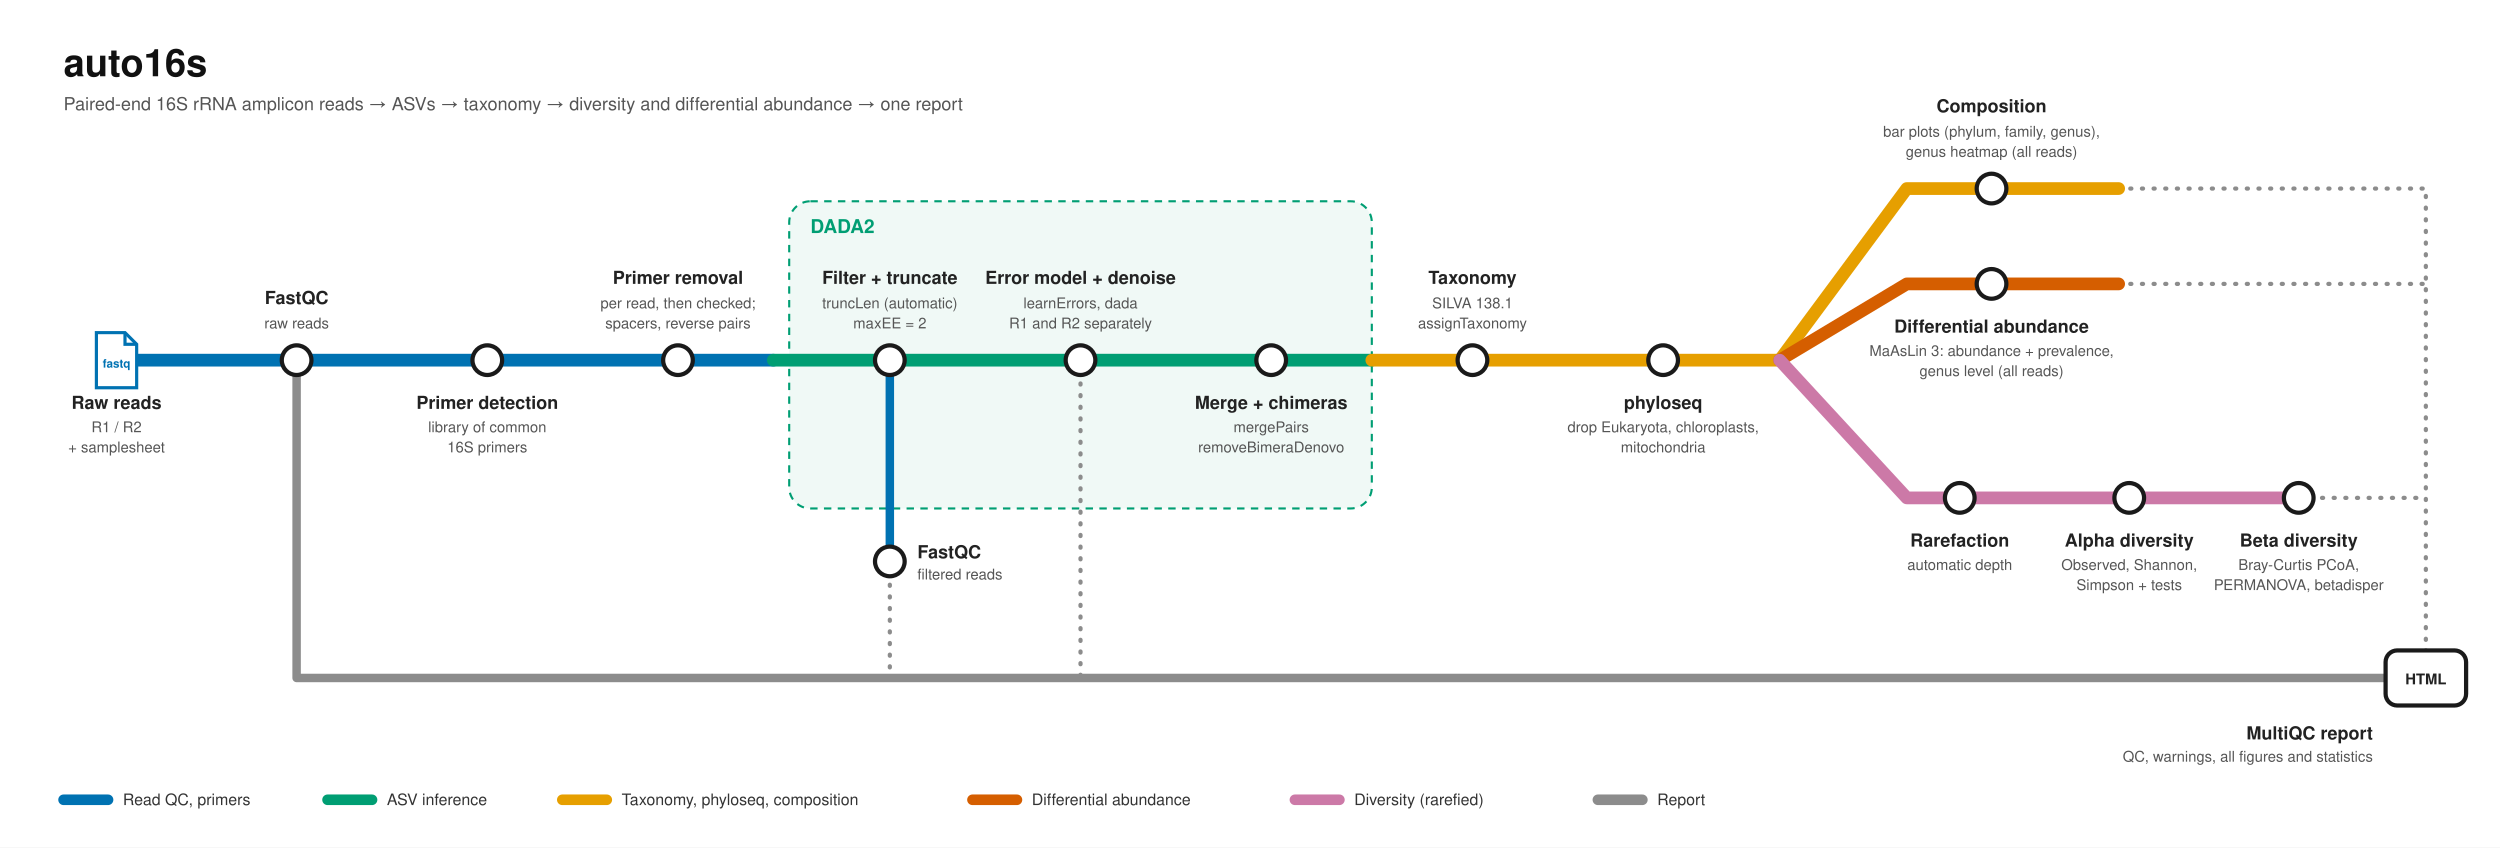
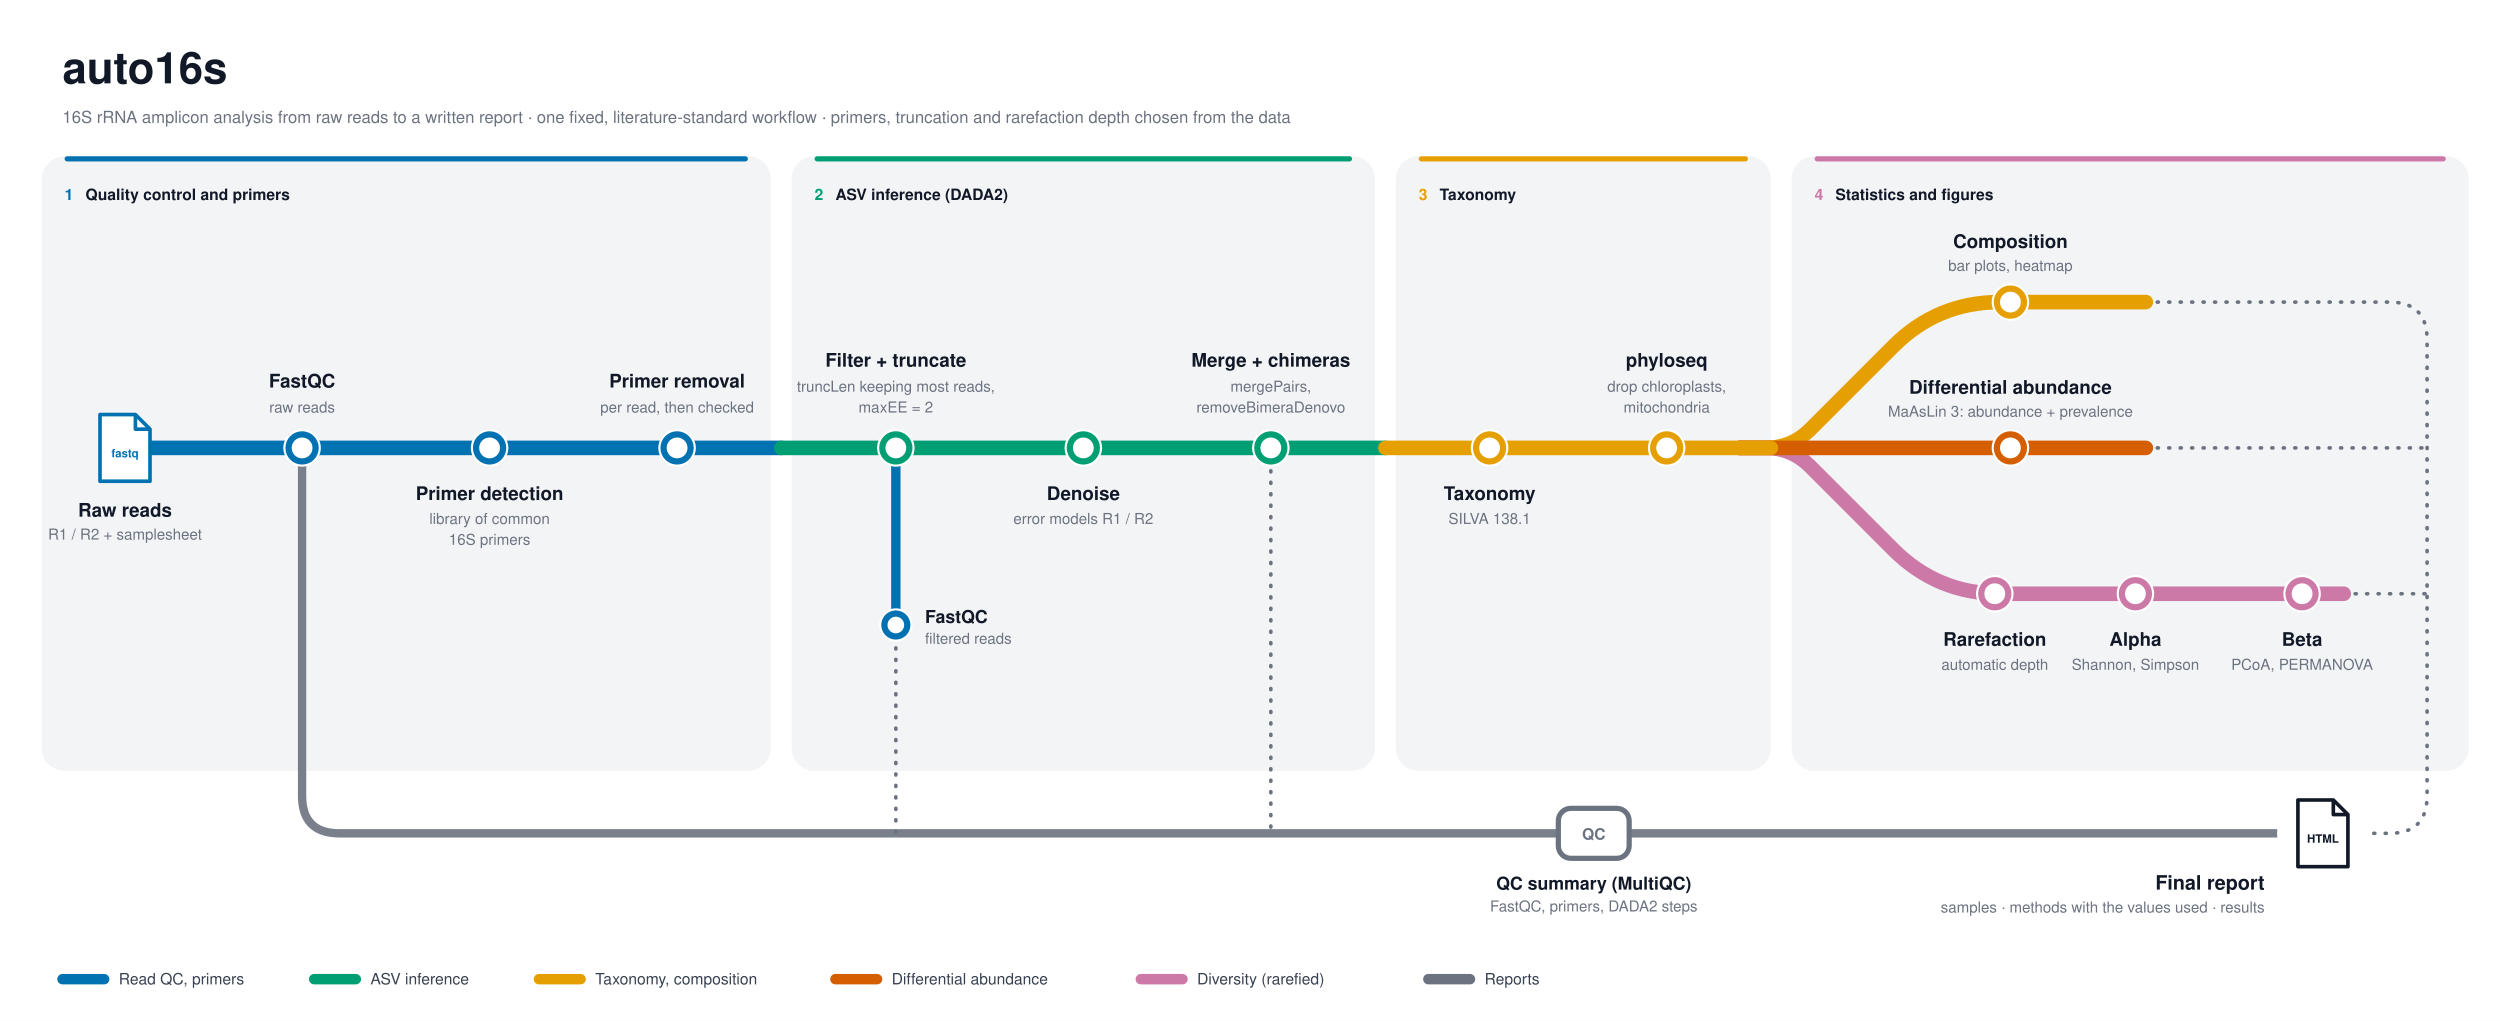
- <svg xmlns="http://www.w3.org/2000/svg" width="2360" height="800" viewBox="0 0 2360 800">
-   <rect width="2360" height="800" fill="white" />
-   <text x="60" y="72" font-family="Helvetica, Arial, 'DejaVu Sans', sans-serif" font-size="36" font-weight="bold" text-anchor="start" fill="#111">auto16s</text>
-   <text x="60" y="104" font-family="Helvetica, Arial, 'DejaVu Sans', sans-serif" font-size="17" font-weight="normal" text-anchor="start" fill="#555">Paired-end 16S rRNA amplicon reads  →  ASVs  →  taxonomy  →  diversity and differential abundance  →  one report</text>
-   <rect x="745" y="190" width="550" height="290" rx="20" fill="#009E73" fill-opacity="0.06" stroke="#009E73" stroke-width="2" stroke-dasharray="7 6" />
-   <text x="765" y="220" font-family="Helvetica, Arial, 'DejaVu Sans', sans-serif" font-size="18" font-weight="bold" text-anchor="start" fill="#009E73">DADA2</text>
-   <path d="M 280,340 L 280,640 L 2290,640" fill="none" stroke="#8C8C8C" stroke-width="8" stroke-linecap="round" stroke-linejoin="round" />
-   <path d="M 1020,340 L 1020,640" fill="none" stroke="#8C8C8C" stroke-width="4" stroke-linecap="round" stroke-linejoin="round" stroke-dasharray="1 10" />
-   <path d="M 840,530 L 840,640" fill="none" stroke="#8C8C8C" stroke-width="4" stroke-linecap="round" stroke-linejoin="round" stroke-dasharray="1 10" />
-   <path d="M 2000,178 L 2290,178 L 2290,640" fill="none" stroke="#8C8C8C" stroke-width="4" stroke-linecap="round" stroke-linejoin="round" stroke-dasharray="1 10" />
-   <path d="M 2000,268 L 2290,268" fill="none" stroke="#8C8C8C" stroke-width="4" stroke-linecap="round" stroke-linejoin="round" stroke-dasharray="1 10" />
-   <path d="M 2170,470 L 2290,470" fill="none" stroke="#8C8C8C" stroke-width="4" stroke-linecap="round" stroke-linejoin="round" stroke-dasharray="1 10" />
-   <path d="M 110,340 L 730,340" fill="none" stroke="#0072B2" stroke-width="12" stroke-linecap="round" stroke-linejoin="round" />
-   <path d="M 730,340 L 1295,340" fill="none" stroke="#009E73" stroke-width="12" stroke-linecap="round" stroke-linejoin="round" />
-   <path d="M 1295,340 L 1680,340" fill="none" stroke="#E69F00" stroke-width="12" stroke-linecap="round" stroke-linejoin="round" />
-   <path d="M 840,340 L 840,530" fill="none" stroke="#0072B2" stroke-width="8" stroke-linecap="round" stroke-linejoin="round" />
-   <path d="M 1680,340 L 1800,178 L 2000,178" fill="none" stroke="#E69F00" stroke-width="12" stroke-linecap="round" stroke-linejoin="round" />
-   <path d="M 1680,340 L 1800,268 L 2000,268" fill="none" stroke="#D55E00" stroke-width="12" stroke-linecap="round" stroke-linejoin="round" />
-   <path d="M 1680,340 L 1800,470 L 2170,470" fill="none" stroke="#CC79A7" stroke-width="12" stroke-linecap="round" stroke-linejoin="round" />
-   <path d="M 91,314 h 27 l 11,11 v 41 h -38 z" fill="white" stroke="#0072B2" stroke-width="3" />
-   <path d="M 118,314 v 11 h 11" fill="none" stroke="#0072B2" stroke-width="3" />
-   <text x="110" y="347" font-family="Helvetica, Arial, 'DejaVu Sans', sans-serif" font-size="11" font-weight="bold" text-anchor="middle" fill="#0072B2">fastq</text>
-   <text x="110" y="386" font-family="Helvetica, Arial, 'DejaVu Sans', sans-serif" font-size="17" font-weight="bold" text-anchor="middle" fill="#222">Raw reads</text>
-   <text x="110" y="408" font-family="Helvetica, Arial, 'DejaVu Sans', sans-serif" font-size="14" font-weight="normal" text-anchor="middle" fill="#555">R1 / R2</text>
-   <text x="110" y="427" font-family="Helvetica, Arial, 'DejaVu Sans', sans-serif" font-size="14" font-weight="normal" text-anchor="middle" fill="#555">+ samplesheet</text>
-   <circle cx="280" cy="340" r="14" fill="white" stroke="#1a1a1a" stroke-width="4" />
-   <text x="280" y="287" font-family="Helvetica, Arial, 'DejaVu Sans', sans-serif" font-size="17" font-weight="bold" text-anchor="middle" fill="#222">FastQC</text>
-   <text x="280" y="310" font-family="Helvetica, Arial, 'DejaVu Sans', sans-serif" font-size="14" font-weight="normal" text-anchor="middle" fill="#555">raw reads</text>
-   <circle cx="460" cy="340" r="14" fill="white" stroke="#1a1a1a" stroke-width="4" />
-   <text x="460" y="386" font-family="Helvetica, Arial, 'DejaVu Sans', sans-serif" font-size="17" font-weight="bold" text-anchor="middle" fill="#222">Primer detection</text>
-   <text x="460" y="408" font-family="Helvetica, Arial, 'DejaVu Sans', sans-serif" font-size="14" font-weight="normal" text-anchor="middle" fill="#555">library of common</text>
-   <text x="460" y="427" font-family="Helvetica, Arial, 'DejaVu Sans', sans-serif" font-size="14" font-weight="normal" text-anchor="middle" fill="#555">16S primers</text>
-   <circle cx="640" cy="340" r="14" fill="white" stroke="#1a1a1a" stroke-width="4" />
-   <text x="640" y="268" font-family="Helvetica, Arial, 'DejaVu Sans', sans-serif" font-size="17" font-weight="bold" text-anchor="middle" fill="#222">Primer removal</text>
-   <text x="640" y="291" font-family="Helvetica, Arial, 'DejaVu Sans', sans-serif" font-size="14" font-weight="normal" text-anchor="middle" fill="#555">per read, then checked;</text>
-   <text x="640" y="310" font-family="Helvetica, Arial, 'DejaVu Sans', sans-serif" font-size="14" font-weight="normal" text-anchor="middle" fill="#555">spacers, reverse pairs</text>
-   <circle cx="840" cy="340" r="14" fill="white" stroke="#1a1a1a" stroke-width="4" />
-   <text x="840" y="268" font-family="Helvetica, Arial, 'DejaVu Sans', sans-serif" font-size="17" font-weight="bold" text-anchor="middle" fill="#222">Filter + truncate</text>
-   <text x="840" y="291" font-family="Helvetica, Arial, 'DejaVu Sans', sans-serif" font-size="14" font-weight="normal" text-anchor="middle" fill="#555">truncLen (automatic)</text>
-   <text x="840" y="310" font-family="Helvetica, Arial, 'DejaVu Sans', sans-serif" font-size="14" font-weight="normal" text-anchor="middle" fill="#555">maxEE = 2</text>
-   <circle cx="1020" cy="340" r="14" fill="white" stroke="#1a1a1a" stroke-width="4" />
-   <text x="1020" y="268" font-family="Helvetica, Arial, 'DejaVu Sans', sans-serif" font-size="17" font-weight="bold" text-anchor="middle" fill="#222">Error model + denoise</text>
-   <text x="1020" y="291" font-family="Helvetica, Arial, 'DejaVu Sans', sans-serif" font-size="14" font-weight="normal" text-anchor="middle" fill="#555">learnErrors, dada</text>
-   <text x="1020" y="310" font-family="Helvetica, Arial, 'DejaVu Sans', sans-serif" font-size="14" font-weight="normal" text-anchor="middle" fill="#555">R1 and R2 separately</text>
-   <circle cx="1200" cy="340" r="14" fill="white" stroke="#1a1a1a" stroke-width="4" />
-   <text x="1200" y="386" font-family="Helvetica, Arial, 'DejaVu Sans', sans-serif" font-size="17" font-weight="bold" text-anchor="middle" fill="#222">Merge + chimeras</text>
-   <text x="1200" y="408" font-family="Helvetica, Arial, 'DejaVu Sans', sans-serif" font-size="14" font-weight="normal" text-anchor="middle" fill="#555">mergePairs</text>
-   <text x="1200" y="427" font-family="Helvetica, Arial, 'DejaVu Sans', sans-serif" font-size="14" font-weight="normal" text-anchor="middle" fill="#555">removeBimeraDenovo</text>
-   <circle cx="1390" cy="340" r="14" fill="white" stroke="#1a1a1a" stroke-width="4" />
-   <text x="1390" y="268" font-family="Helvetica, Arial, 'DejaVu Sans', sans-serif" font-size="17" font-weight="bold" text-anchor="middle" fill="#222">Taxonomy</text>
-   <text x="1390" y="291" font-family="Helvetica, Arial, 'DejaVu Sans', sans-serif" font-size="14" font-weight="normal" text-anchor="middle" fill="#555">SILVA 138.1</text>
-   <text x="1390" y="310" font-family="Helvetica, Arial, 'DejaVu Sans', sans-serif" font-size="14" font-weight="normal" text-anchor="middle" fill="#555">assignTaxonomy</text>
-   <circle cx="1570" cy="340" r="14" fill="white" stroke="#1a1a1a" stroke-width="4" />
-   <text x="1570" y="386" font-family="Helvetica, Arial, 'DejaVu Sans', sans-serif" font-size="17" font-weight="bold" text-anchor="middle" fill="#222">phyloseq</text>
-   <text x="1570" y="408" font-family="Helvetica, Arial, 'DejaVu Sans', sans-serif" font-size="14" font-weight="normal" text-anchor="middle" fill="#555">drop Eukaryota, chloroplasts,</text>
-   <text x="1570" y="427" font-family="Helvetica, Arial, 'DejaVu Sans', sans-serif" font-size="14" font-weight="normal" text-anchor="middle" fill="#555">mitochondria</text>
-   <circle cx="840" cy="530" r="14" fill="white" stroke="#1a1a1a" stroke-width="4" />
-   <text x="866" y="527" font-family="Helvetica, Arial, 'DejaVu Sans', sans-serif" font-size="17" font-weight="bold" text-anchor="start" fill="#222">FastQC</text>
-   <text x="866" y="547" font-family="Helvetica, Arial, 'DejaVu Sans', sans-serif" font-size="14" font-weight="normal" text-anchor="start" fill="#555">filtered reads</text>
-   <circle cx="1880" cy="178" r="14" fill="white" stroke="#1a1a1a" stroke-width="4" />
-   <text x="1880" y="106" font-family="Helvetica, Arial, 'DejaVu Sans', sans-serif" font-size="17" font-weight="bold" text-anchor="middle" fill="#222">Composition</text>
-   <text x="1880" y="129" font-family="Helvetica, Arial, 'DejaVu Sans', sans-serif" font-size="14" font-weight="normal" text-anchor="middle" fill="#555">bar plots (phylum, family, genus),</text>
-   <text x="1880" y="148" font-family="Helvetica, Arial, 'DejaVu Sans', sans-serif" font-size="14" font-weight="normal" text-anchor="middle" fill="#555">genus heatmap (all reads)</text>
-   <circle cx="1880" cy="268" r="14" fill="white" stroke="#1a1a1a" stroke-width="4" />
-   <text x="1880" y="314" font-family="Helvetica, Arial, 'DejaVu Sans', sans-serif" font-size="17" font-weight="bold" text-anchor="middle" fill="#222">Differential abundance</text>
-   <text x="1880" y="336" font-family="Helvetica, Arial, 'DejaVu Sans', sans-serif" font-size="14" font-weight="normal" text-anchor="middle" fill="#555">MaAsLin 3: abundance + prevalence,</text>
-   <text x="1880" y="355" font-family="Helvetica, Arial, 'DejaVu Sans', sans-serif" font-size="14" font-weight="normal" text-anchor="middle" fill="#555">genus level (all reads)</text>
-   <circle cx="1850" cy="470" r="14" fill="white" stroke="#1a1a1a" stroke-width="4" />
-   <text x="1850" y="516" font-family="Helvetica, Arial, 'DejaVu Sans', sans-serif" font-size="17" font-weight="bold" text-anchor="middle" fill="#222">Rarefaction</text>
-   <text x="1850" y="538" font-family="Helvetica, Arial, 'DejaVu Sans', sans-serif" font-size="14" font-weight="normal" text-anchor="middle" fill="#555">automatic depth</text>
-   <circle cx="2010" cy="470" r="14" fill="white" stroke="#1a1a1a" stroke-width="4" />
-   <text x="2010" y="516" font-family="Helvetica, Arial, 'DejaVu Sans', sans-serif" font-size="17" font-weight="bold" text-anchor="middle" fill="#222">Alpha diversity</text>
-   <text x="2010" y="538" font-family="Helvetica, Arial, 'DejaVu Sans', sans-serif" font-size="14" font-weight="normal" text-anchor="middle" fill="#555">Observed, Shannon,</text>
-   <text x="2010" y="557" font-family="Helvetica, Arial, 'DejaVu Sans', sans-serif" font-size="14" font-weight="normal" text-anchor="middle" fill="#555">Simpson + tests</text>
-   <circle cx="2170" cy="470" r="14" fill="white" stroke="#1a1a1a" stroke-width="4" />
-   <text x="2170" y="516" font-family="Helvetica, Arial, 'DejaVu Sans', sans-serif" font-size="17" font-weight="bold" text-anchor="middle" fill="#222">Beta diversity</text>
-   <text x="2170" y="538" font-family="Helvetica, Arial, 'DejaVu Sans', sans-serif" font-size="14" font-weight="normal" text-anchor="middle" fill="#555">Bray-Curtis PCoA,</text>
-   <text x="2170" y="557" font-family="Helvetica, Arial, 'DejaVu Sans', sans-serif" font-size="14" font-weight="normal" text-anchor="middle" fill="#555">PERMANOVA, betadisper</text>
-   <rect x="2252" y="614" width="76" height="52" rx="11" fill="white" stroke="#1a1a1a" stroke-width="4" />
-   <text x="2290" y="646" font-family="Helvetica, Arial, 'DejaVu Sans', sans-serif" font-size="14" font-weight="bold" text-anchor="middle" fill="#222">HTML</text>
-   <text x="2240" y="698" font-family="Helvetica, Arial, 'DejaVu Sans', sans-serif" font-size="17" font-weight="bold" text-anchor="end" fill="#222">MultiQC report</text>
-   <text x="2240" y="719" font-family="Helvetica, Arial, 'DejaVu Sans', sans-serif" font-size="14" font-weight="normal" text-anchor="end" fill="#555">QC, warnings, all figures and statistics</text>
-   <path d="M 60,755 L 102,755" fill="none" stroke="#0072B2" stroke-width="10" stroke-linecap="round" stroke-linejoin="round" />
-   <text x="116" y="760" font-family="Helvetica, Arial, 'DejaVu Sans', sans-serif" font-size="15" font-weight="normal" text-anchor="start" fill="#333">Read QC, primers</text>
-   <path d="M 309.2,755 L 351.2,755" fill="none" stroke="#009E73" stroke-width="10" stroke-linecap="round" stroke-linejoin="round" />
-   <text x="365.2" y="760" font-family="Helvetica, Arial, 'DejaVu Sans', sans-serif" font-size="15" font-weight="normal" text-anchor="start" fill="#333">ASV inference</text>
-   <path d="M 530.8,755 L 572.8,755" fill="none" stroke="#E69F00" stroke-width="10" stroke-linecap="round" stroke-linejoin="round" />
-   <text x="586.8" y="760" font-family="Helvetica, Arial, 'DejaVu Sans', sans-serif" font-size="15" font-weight="normal" text-anchor="start" fill="#333">Taxonomy, phyloseq, composition</text>
-   <path d="M 918.0,755 L 960.0,755" fill="none" stroke="#D55E00" stroke-width="10" stroke-linecap="round" stroke-linejoin="round" />
-   <text x="974.0" y="760" font-family="Helvetica, Arial, 'DejaVu Sans', sans-serif" font-size="15" font-weight="normal" text-anchor="start" fill="#333">Differential abundance</text>
-   <path d="M 1222.4,755 L 1264.4,755" fill="none" stroke="#CC79A7" stroke-width="10" stroke-linecap="round" stroke-linejoin="round" />
-   <text x="1278.4" y="760" font-family="Helvetica, Arial, 'DejaVu Sans', sans-serif" font-size="15" font-weight="normal" text-anchor="start" fill="#333">Diversity (rarefied)</text>
-   <path d="M 1508.4,755 L 1550.4,755" fill="none" stroke="#8C8C8C" stroke-width="10" stroke-linecap="round" stroke-linejoin="round" />
-   <text x="1564.4" y="760" font-family="Helvetica, Arial, 'DejaVu Sans', sans-serif" font-size="15" font-weight="normal" text-anchor="start" fill="#333">Report</text>
+ <svg xmlns="http://www.w3.org/2000/svg" width="2400" height="980" viewBox="0 0 2400 980">
+   <rect width="2400" height="980" fill="white" />
+   <text x="60" y="80" font-family="'Helvetica Neue', Helvetica, Arial, 'DejaVu Sans', sans-serif" font-size="42" font-weight="bold" text-anchor="start" fill="#111827">auto16s</text>
+   <text x="60" y="118" font-family="'Helvetica Neue', Helvetica, Arial, 'DejaVu Sans', sans-serif" font-size="16" font-weight="normal" text-anchor="start" fill="#6B7280">16S rRNA amplicon analysis from raw reads to a written report  ·  one fixed, literature-standard workflow  ·  primers, truncation and rarefaction depth chosen from the data</text>
+   <rect x="40" y="150" width="700" height="590" rx="22" fill="#F3F4F6" />
+   <rect x="62" y="150" width="656" height="5" rx="2.5" fill="#0072B2" />
+   <text x="62" y="192" font-family="'Helvetica Neue', Helvetica, Arial, 'DejaVu Sans', sans-serif" font-size="15" font-weight="bold" text-anchor="start" fill="#0072B2">1</text>
+   <text x="82" y="192" font-family="'Helvetica Neue', Helvetica, Arial, 'DejaVu Sans', sans-serif" font-size="15" font-weight="bold" text-anchor="start" fill="#111827">Quality control and primers</text>
+   <rect x="760" y="150" width="560" height="590" rx="22" fill="#F3F4F6" />
+   <rect x="782" y="150" width="516" height="5" rx="2.5" fill="#009E73" />
+   <text x="782" y="192" font-family="'Helvetica Neue', Helvetica, Arial, 'DejaVu Sans', sans-serif" font-size="15" font-weight="bold" text-anchor="start" fill="#009E73">2</text>
+   <text x="802" y="192" font-family="'Helvetica Neue', Helvetica, Arial, 'DejaVu Sans', sans-serif" font-size="15" font-weight="bold" text-anchor="start" fill="#111827">ASV inference (DADA2)</text>
+   <rect x="1340" y="150" width="360" height="590" rx="22" fill="#F3F4F6" />
+   <rect x="1362" y="150" width="316" height="5" rx="2.5" fill="#E69F00" />
+   <text x="1362" y="192" font-family="'Helvetica Neue', Helvetica, Arial, 'DejaVu Sans', sans-serif" font-size="15" font-weight="bold" text-anchor="start" fill="#E69F00">3</text>
+   <text x="1382" y="192" font-family="'Helvetica Neue', Helvetica, Arial, 'DejaVu Sans', sans-serif" font-size="15" font-weight="bold" text-anchor="start" fill="#111827">Taxonomy</text>
+   <rect x="1720" y="150" width="650" height="590" rx="22" fill="#F3F4F6" />
+   <rect x="1742" y="150" width="606" height="5" rx="2.5" fill="#CC79A7" />
+   <text x="1742" y="192" font-family="'Helvetica Neue', Helvetica, Arial, 'DejaVu Sans', sans-serif" font-size="15" font-weight="bold" text-anchor="start" fill="#CC79A7">4</text>
+   <text x="1762" y="192" font-family="'Helvetica Neue', Helvetica, Arial, 'DejaVu Sans', sans-serif" font-size="15" font-weight="bold" text-anchor="start" fill="#111827">Statistics and figures</text>
+   <path d="M 290,430 L 290.0,764.0 Q 290,800 326.0,800.0 L 2230,800" fill="none" stroke="#6B7280" stroke-width="8" stroke-linecap="round" stroke-linejoin="round" stroke-opacity="0.9" />
+   <path d="M 1220,430 L 1220,800" fill="none" stroke="#6B7280" stroke-width="3.5" stroke-linecap="round" stroke-linejoin="round" stroke-opacity="1" stroke-dasharray="1 10" />
+   <path d="M 860,600 L 860,800" fill="none" stroke="#6B7280" stroke-width="3.5" stroke-linecap="round" stroke-linejoin="round" stroke-opacity="1" stroke-dasharray="1 10" />
+   <path d="M 2060,290 L 2294.0,290.0 Q 2330,290 2330.0,326.0 L 2330.0,764.0 Q 2330,800 2294.0,800.0 L 2230,800" fill="none" stroke="#6B7280" stroke-width="3.5" stroke-linecap="round" stroke-linejoin="round" stroke-opacity="1" stroke-dasharray="1 10" />
+   <path d="M 2060,430 L 2330,430" fill="none" stroke="#6B7280" stroke-width="3.5" stroke-linecap="round" stroke-linejoin="round" stroke-opacity="1" stroke-dasharray="1 10" />
+   <path d="M 2250,570 L 2330,570" fill="none" stroke="#6B7280" stroke-width="3.5" stroke-linecap="round" stroke-linejoin="round" stroke-opacity="1" stroke-dasharray="1 10" />
+   <path d="M 120,430 L 750,430" fill="none" stroke="#0072B2" stroke-width="14" stroke-linecap="round" stroke-linejoin="round" stroke-opacity="1" />
+   <path d="M 750,430 L 1330,430" fill="none" stroke="#009E73" stroke-width="14" stroke-linecap="round" stroke-linejoin="round" stroke-opacity="1" />
+   <path d="M 1670,430 L 1695.0,430.0 Q 1720,430 1737.7,447.7 L 1817.6,527.6 Q 1860,570 1920.0,570.0 L 2250,570" fill="none" stroke="#CC79A7" stroke-width="14" stroke-linecap="round" stroke-linejoin="round" stroke-opacity="1" />
+   <path d="M 1670,430 L 1695.0,430.0 Q 1720,430 1737.7,412.3 L 1817.6,332.4 Q 1860,290 1920.0,290.0 L 2060,290" fill="none" stroke="#E69F00" stroke-width="14" stroke-linecap="round" stroke-linejoin="round" stroke-opacity="1" />
+   <path d="M 1670,430 L 2060,430" fill="none" stroke="#D55E00" stroke-width="14" stroke-linecap="round" stroke-linejoin="round" stroke-opacity="1" />
+   <path d="M 1330,430 L 1700,430" fill="none" stroke="#E69F00" stroke-width="14" stroke-linecap="round" stroke-linejoin="round" stroke-opacity="1" />
+   <path d="M 860,430 L 860,600" fill="none" stroke="#0072B2" stroke-width="9" stroke-linecap="round" stroke-linejoin="round" stroke-opacity="1" />
+   <path d="M 96,398 h 34 l 14,14 v 50 h -48 z" fill="white" stroke="#0072B2" stroke-width="3.5" stroke-linejoin="round" />
+   <path d="M 130,398 v 14 h 14" fill="none" stroke="#0072B2" stroke-width="3.5" stroke-linejoin="round" />
+   <text x="120" y="439" font-family="'Helvetica Neue', Helvetica, Arial, 'DejaVu Sans', sans-serif" font-size="11" font-weight="bold" text-anchor="middle" fill="#0072B2">fastq</text>
+   <text x="120" y="496" font-family="'Helvetica Neue', Helvetica, Arial, 'DejaVu Sans', sans-serif" font-size="18" font-weight="bold" text-anchor="middle" fill="#111827">Raw reads</text>
+   <text x="120" y="518" font-family="'Helvetica Neue', Helvetica, Arial, 'DejaVu Sans', sans-serif" font-size="14.5" font-weight="normal" text-anchor="middle" fill="#6B7280">R1 / R2 + samplesheet</text>
+   <circle cx="290" cy="430" r="18" fill="white" />
+   <circle cx="290" cy="430" r="13" fill="white" stroke="#0072B2" stroke-width="6" />
+   <text x="290" y="372" font-family="'Helvetica Neue', Helvetica, Arial, 'DejaVu Sans', sans-serif" font-size="18" font-weight="bold" text-anchor="middle" fill="#111827">FastQC</text>
+   <text x="290" y="396" font-family="'Helvetica Neue', Helvetica, Arial, 'DejaVu Sans', sans-serif" font-size="14.5" font-weight="normal" text-anchor="middle" fill="#6B7280">raw reads</text>
+   <circle cx="470" cy="430" r="18" fill="white" />
+   <circle cx="470" cy="430" r="13" fill="white" stroke="#0072B2" stroke-width="6" />
+   <text x="470" y="480" font-family="'Helvetica Neue', Helvetica, Arial, 'DejaVu Sans', sans-serif" font-size="18" font-weight="bold" text-anchor="middle" fill="#111827">Primer detection</text>
+   <text x="470" y="503" font-family="'Helvetica Neue', Helvetica, Arial, 'DejaVu Sans', sans-serif" font-size="14.5" font-weight="normal" text-anchor="middle" fill="#6B7280">library of common</text>
+   <text x="470" y="523" font-family="'Helvetica Neue', Helvetica, Arial, 'DejaVu Sans', sans-serif" font-size="14.5" font-weight="normal" text-anchor="middle" fill="#6B7280">16S primers</text>
+   <circle cx="650" cy="430" r="18" fill="white" />
+   <circle cx="650" cy="430" r="13" fill="white" stroke="#0072B2" stroke-width="6" />
+   <text x="650" y="372" font-family="'Helvetica Neue', Helvetica, Arial, 'DejaVu Sans', sans-serif" font-size="18" font-weight="bold" text-anchor="middle" fill="#111827">Primer removal</text>
+   <text x="650" y="396" font-family="'Helvetica Neue', Helvetica, Arial, 'DejaVu Sans', sans-serif" font-size="14.5" font-weight="normal" text-anchor="middle" fill="#6B7280">per read, then checked</text>
+   <circle cx="860" cy="430" r="18" fill="white" />
+   <circle cx="860" cy="430" r="13" fill="white" stroke="#009E73" stroke-width="6" />
+   <text x="860" y="352" font-family="'Helvetica Neue', Helvetica, Arial, 'DejaVu Sans', sans-serif" font-size="18" font-weight="bold" text-anchor="middle" fill="#111827">Filter + truncate</text>
+   <text x="860" y="376" font-family="'Helvetica Neue', Helvetica, Arial, 'DejaVu Sans', sans-serif" font-size="14.5" font-weight="normal" text-anchor="middle" fill="#6B7280">truncLen keeping most reads,</text>
+   <text x="860" y="396" font-family="'Helvetica Neue', Helvetica, Arial, 'DejaVu Sans', sans-serif" font-size="14.5" font-weight="normal" text-anchor="middle" fill="#6B7280">maxEE = 2</text>
+   <circle cx="1040" cy="430" r="18" fill="white" />
+   <circle cx="1040" cy="430" r="13" fill="white" stroke="#009E73" stroke-width="6" />
+   <text x="1040" y="480" font-family="'Helvetica Neue', Helvetica, Arial, 'DejaVu Sans', sans-serif" font-size="18" font-weight="bold" text-anchor="middle" fill="#111827">Denoise</text>
+   <text x="1040" y="503" font-family="'Helvetica Neue', Helvetica, Arial, 'DejaVu Sans', sans-serif" font-size="14.5" font-weight="normal" text-anchor="middle" fill="#6B7280">error models R1 / R2</text>
+   <circle cx="1220" cy="430" r="18" fill="white" />
+   <circle cx="1220" cy="430" r="13" fill="white" stroke="#009E73" stroke-width="6" />
+   <text x="1220" y="352" font-family="'Helvetica Neue', Helvetica, Arial, 'DejaVu Sans', sans-serif" font-size="18" font-weight="bold" text-anchor="middle" fill="#111827">Merge + chimeras</text>
+   <text x="1220" y="376" font-family="'Helvetica Neue', Helvetica, Arial, 'DejaVu Sans', sans-serif" font-size="14.5" font-weight="normal" text-anchor="middle" fill="#6B7280">mergePairs,</text>
+   <text x="1220" y="396" font-family="'Helvetica Neue', Helvetica, Arial, 'DejaVu Sans', sans-serif" font-size="14.5" font-weight="normal" text-anchor="middle" fill="#6B7280">removeBimeraDenovo</text>
+   <circle cx="1430" cy="430" r="18" fill="white" />
+   <circle cx="1430" cy="430" r="13" fill="white" stroke="#E69F00" stroke-width="6" />
+   <text x="1430" y="480" font-family="'Helvetica Neue', Helvetica, Arial, 'DejaVu Sans', sans-serif" font-size="18" font-weight="bold" text-anchor="middle" fill="#111827">Taxonomy</text>
+   <text x="1430" y="503" font-family="'Helvetica Neue', Helvetica, Arial, 'DejaVu Sans', sans-serif" font-size="14.5" font-weight="normal" text-anchor="middle" fill="#6B7280">SILVA 138.1</text>
+   <circle cx="1600" cy="430" r="18" fill="white" />
+   <circle cx="1600" cy="430" r="13" fill="white" stroke="#E69F00" stroke-width="6" />
+   <text x="1600" y="352" font-family="'Helvetica Neue', Helvetica, Arial, 'DejaVu Sans', sans-serif" font-size="18" font-weight="bold" text-anchor="middle" fill="#111827">phyloseq</text>
+   <text x="1600" y="376" font-family="'Helvetica Neue', Helvetica, Arial, 'DejaVu Sans', sans-serif" font-size="14.5" font-weight="normal" text-anchor="middle" fill="#6B7280">drop chloroplasts,</text>
+   <text x="1600" y="396" font-family="'Helvetica Neue', Helvetica, Arial, 'DejaVu Sans', sans-serif" font-size="14.5" font-weight="normal" text-anchor="middle" fill="#6B7280">mitochondria</text>
+   <circle cx="860" cy="600" r="16" fill="white" />
+   <circle cx="860" cy="600" r="11" fill="white" stroke="#0072B2" stroke-width="6" />
+   <text x="888" y="598" font-family="'Helvetica Neue', Helvetica, Arial, 'DejaVu Sans', sans-serif" font-size="17" font-weight="bold" text-anchor="start" fill="#111827">FastQC</text>
+   <text x="888" y="618" font-family="'Helvetica Neue', Helvetica, Arial, 'DejaVu Sans', sans-serif" font-size="14.5" font-weight="normal" text-anchor="start" fill="#6B7280">filtered reads</text>
+   <circle cx="1930" cy="290" r="18" fill="white" />
+   <circle cx="1930" cy="290" r="13" fill="white" stroke="#E69F00" stroke-width="6" />
+   <text x="1930" y="238" font-family="'Helvetica Neue', Helvetica, Arial, 'DejaVu Sans', sans-serif" font-size="18" font-weight="bold" text-anchor="middle" fill="#111827">Composition</text>
+   <text x="1930" y="260" font-family="'Helvetica Neue', Helvetica, Arial, 'DejaVu Sans', sans-serif" font-size="14.5" font-weight="normal" text-anchor="middle" fill="#6B7280">bar plots, heatmap</text>
+   <circle cx="1930" cy="430" r="18" fill="white" />
+   <circle cx="1930" cy="430" r="13" fill="white" stroke="#D55E00" stroke-width="6" />
+   <text x="1930" y="378" font-family="'Helvetica Neue', Helvetica, Arial, 'DejaVu Sans', sans-serif" font-size="18" font-weight="bold" text-anchor="middle" fill="#111827">Differential abundance</text>
+   <text x="1930" y="400" font-family="'Helvetica Neue', Helvetica, Arial, 'DejaVu Sans', sans-serif" font-size="14.5" font-weight="normal" text-anchor="middle" fill="#6B7280">MaAsLin 3: abundance + prevalence</text>
+   <circle cx="1915" cy="570" r="18" fill="white" />
+   <circle cx="1915" cy="570" r="13" fill="white" stroke="#CC79A7" stroke-width="6" />
+   <text x="1915" y="620" font-family="'Helvetica Neue', Helvetica, Arial, 'DejaVu Sans', sans-serif" font-size="18" font-weight="bold" text-anchor="middle" fill="#111827">Rarefaction</text>
+   <text x="1915" y="643" font-family="'Helvetica Neue', Helvetica, Arial, 'DejaVu Sans', sans-serif" font-size="14.5" font-weight="normal" text-anchor="middle" fill="#6B7280">automatic depth</text>
+   <circle cx="2050" cy="570" r="18" fill="white" />
+   <circle cx="2050" cy="570" r="13" fill="white" stroke="#CC79A7" stroke-width="6" />
+   <text x="2050" y="620" font-family="'Helvetica Neue', Helvetica, Arial, 'DejaVu Sans', sans-serif" font-size="18" font-weight="bold" text-anchor="middle" fill="#111827">Alpha</text>
+   <text x="2050" y="643" font-family="'Helvetica Neue', Helvetica, Arial, 'DejaVu Sans', sans-serif" font-size="14.5" font-weight="normal" text-anchor="middle" fill="#6B7280">Shannon, Simpson</text>
+   <circle cx="2210" cy="570" r="18" fill="white" />
+   <circle cx="2210" cy="570" r="13" fill="white" stroke="#CC79A7" stroke-width="6" />
+   <text x="2210" y="620" font-family="'Helvetica Neue', Helvetica, Arial, 'DejaVu Sans', sans-serif" font-size="18" font-weight="bold" text-anchor="middle" fill="#111827">Beta</text>
+   <text x="2210" y="643" font-family="'Helvetica Neue', Helvetica, Arial, 'DejaVu Sans', sans-serif" font-size="14.5" font-weight="normal" text-anchor="middle" fill="#6B7280">PCoA, PERMANOVA</text>
+   <rect x="1496" y="776" width="68" height="48" rx="12" fill="white" stroke="#6B7280" stroke-width="5" />
+   <text x="1530" y="806" font-family="'Helvetica Neue', Helvetica, Arial, 'DejaVu Sans', sans-serif" font-size="15" font-weight="bold" text-anchor="middle" fill="#6B7280">QC</text>
+   <text x="1530" y="854" font-family="'Helvetica Neue', Helvetica, Arial, 'DejaVu Sans', sans-serif" font-size="17" font-weight="bold" text-anchor="middle" fill="#111827">QC summary (MultiQC)</text>
+   <text x="1530" y="875" font-family="'Helvetica Neue', Helvetica, Arial, 'DejaVu Sans', sans-serif" font-size="14.5" font-weight="normal" text-anchor="middle" fill="#6B7280">FastQC, primers, DADA2 steps</text>
+   <circle cx="2230" cy="800" r="44" fill="white" />
+   <path d="M 2206,768 h 34 l 14,14 v 50 h -48 z" fill="white" stroke="#111827" stroke-width="3.5" stroke-linejoin="round" />
+   <path d="M 2240,768 v 14 h 14" fill="none" stroke="#111827" stroke-width="3.5" stroke-linejoin="round" />
+   <text x="2230" y="809" font-family="'Helvetica Neue', Helvetica, Arial, 'DejaVu Sans', sans-serif" font-size="11" font-weight="bold" text-anchor="middle" fill="#111827">HTML</text>
+   <text x="2174" y="854" font-family="'Helvetica Neue', Helvetica, Arial, 'DejaVu Sans', sans-serif" font-size="19" font-weight="bold" text-anchor="end" fill="#111827">Final report</text>
+   <text x="2174" y="876" font-family="'Helvetica Neue', Helvetica, Arial, 'DejaVu Sans', sans-serif" font-size="14.5" font-weight="normal" text-anchor="end" fill="#6B7280">samples · methods with the values used · results</text>
+   <path d="M 60,940 L 100,940" fill="none" stroke="#0072B2" stroke-width="10" stroke-linecap="round" stroke-linejoin="round" stroke-opacity="1" />
+   <text x="114" y="945" font-family="'Helvetica Neue', Helvetica, Arial, 'DejaVu Sans', sans-serif" font-size="15" font-weight="normal" text-anchor="start" fill="#374151">Read QC, primers</text>
+   <path d="M 301.6,940 L 341.6,940" fill="none" stroke="#009E73" stroke-width="10" stroke-linecap="round" stroke-linejoin="round" stroke-opacity="1" />
+   <text x="355.6" y="945" font-family="'Helvetica Neue', Helvetica, Arial, 'DejaVu Sans', sans-serif" font-size="15" font-weight="normal" text-anchor="start" fill="#374151">ASV inference</text>
+   <path d="M 517.4,940 L 557.4,940" fill="none" stroke="#E69F00" stroke-width="10" stroke-linecap="round" stroke-linejoin="round" stroke-opacity="1" />
+   <text x="571.4" y="945" font-family="'Helvetica Neue', Helvetica, Arial, 'DejaVu Sans', sans-serif" font-size="15" font-weight="normal" text-anchor="start" fill="#374151">Taxonomy, composition</text>
+   <path d="M 802,940 L 842,940" fill="none" stroke="#D55E00" stroke-width="10" stroke-linecap="round" stroke-linejoin="round" stroke-opacity="1" />
+   <text x="856" y="945" font-family="'Helvetica Neue', Helvetica, Arial, 'DejaVu Sans', sans-serif" font-size="15" font-weight="normal" text-anchor="start" fill="#374151">Differential abundance</text>
+   <path d="M 1095.2,940 L 1135.2,940" fill="none" stroke="#CC79A7" stroke-width="10" stroke-linecap="round" stroke-linejoin="round" stroke-opacity="1" />
+   <text x="1149.2" y="945" font-family="'Helvetica Neue', Helvetica, Arial, 'DejaVu Sans', sans-serif" font-size="15" font-weight="normal" text-anchor="start" fill="#374151">Diversity (rarefied)</text>
+   <path d="M 1371.2,940 L 1411.2,940" fill="none" stroke="#6B7280" stroke-width="10" stroke-linecap="round" stroke-linejoin="round" stroke-opacity="1" />
+   <text x="1425.2" y="945" font-family="'Helvetica Neue', Helvetica, Arial, 'DejaVu Sans', sans-serif" font-size="15" font-weight="normal" text-anchor="start" fill="#374151">Reports</text>
</svg>
